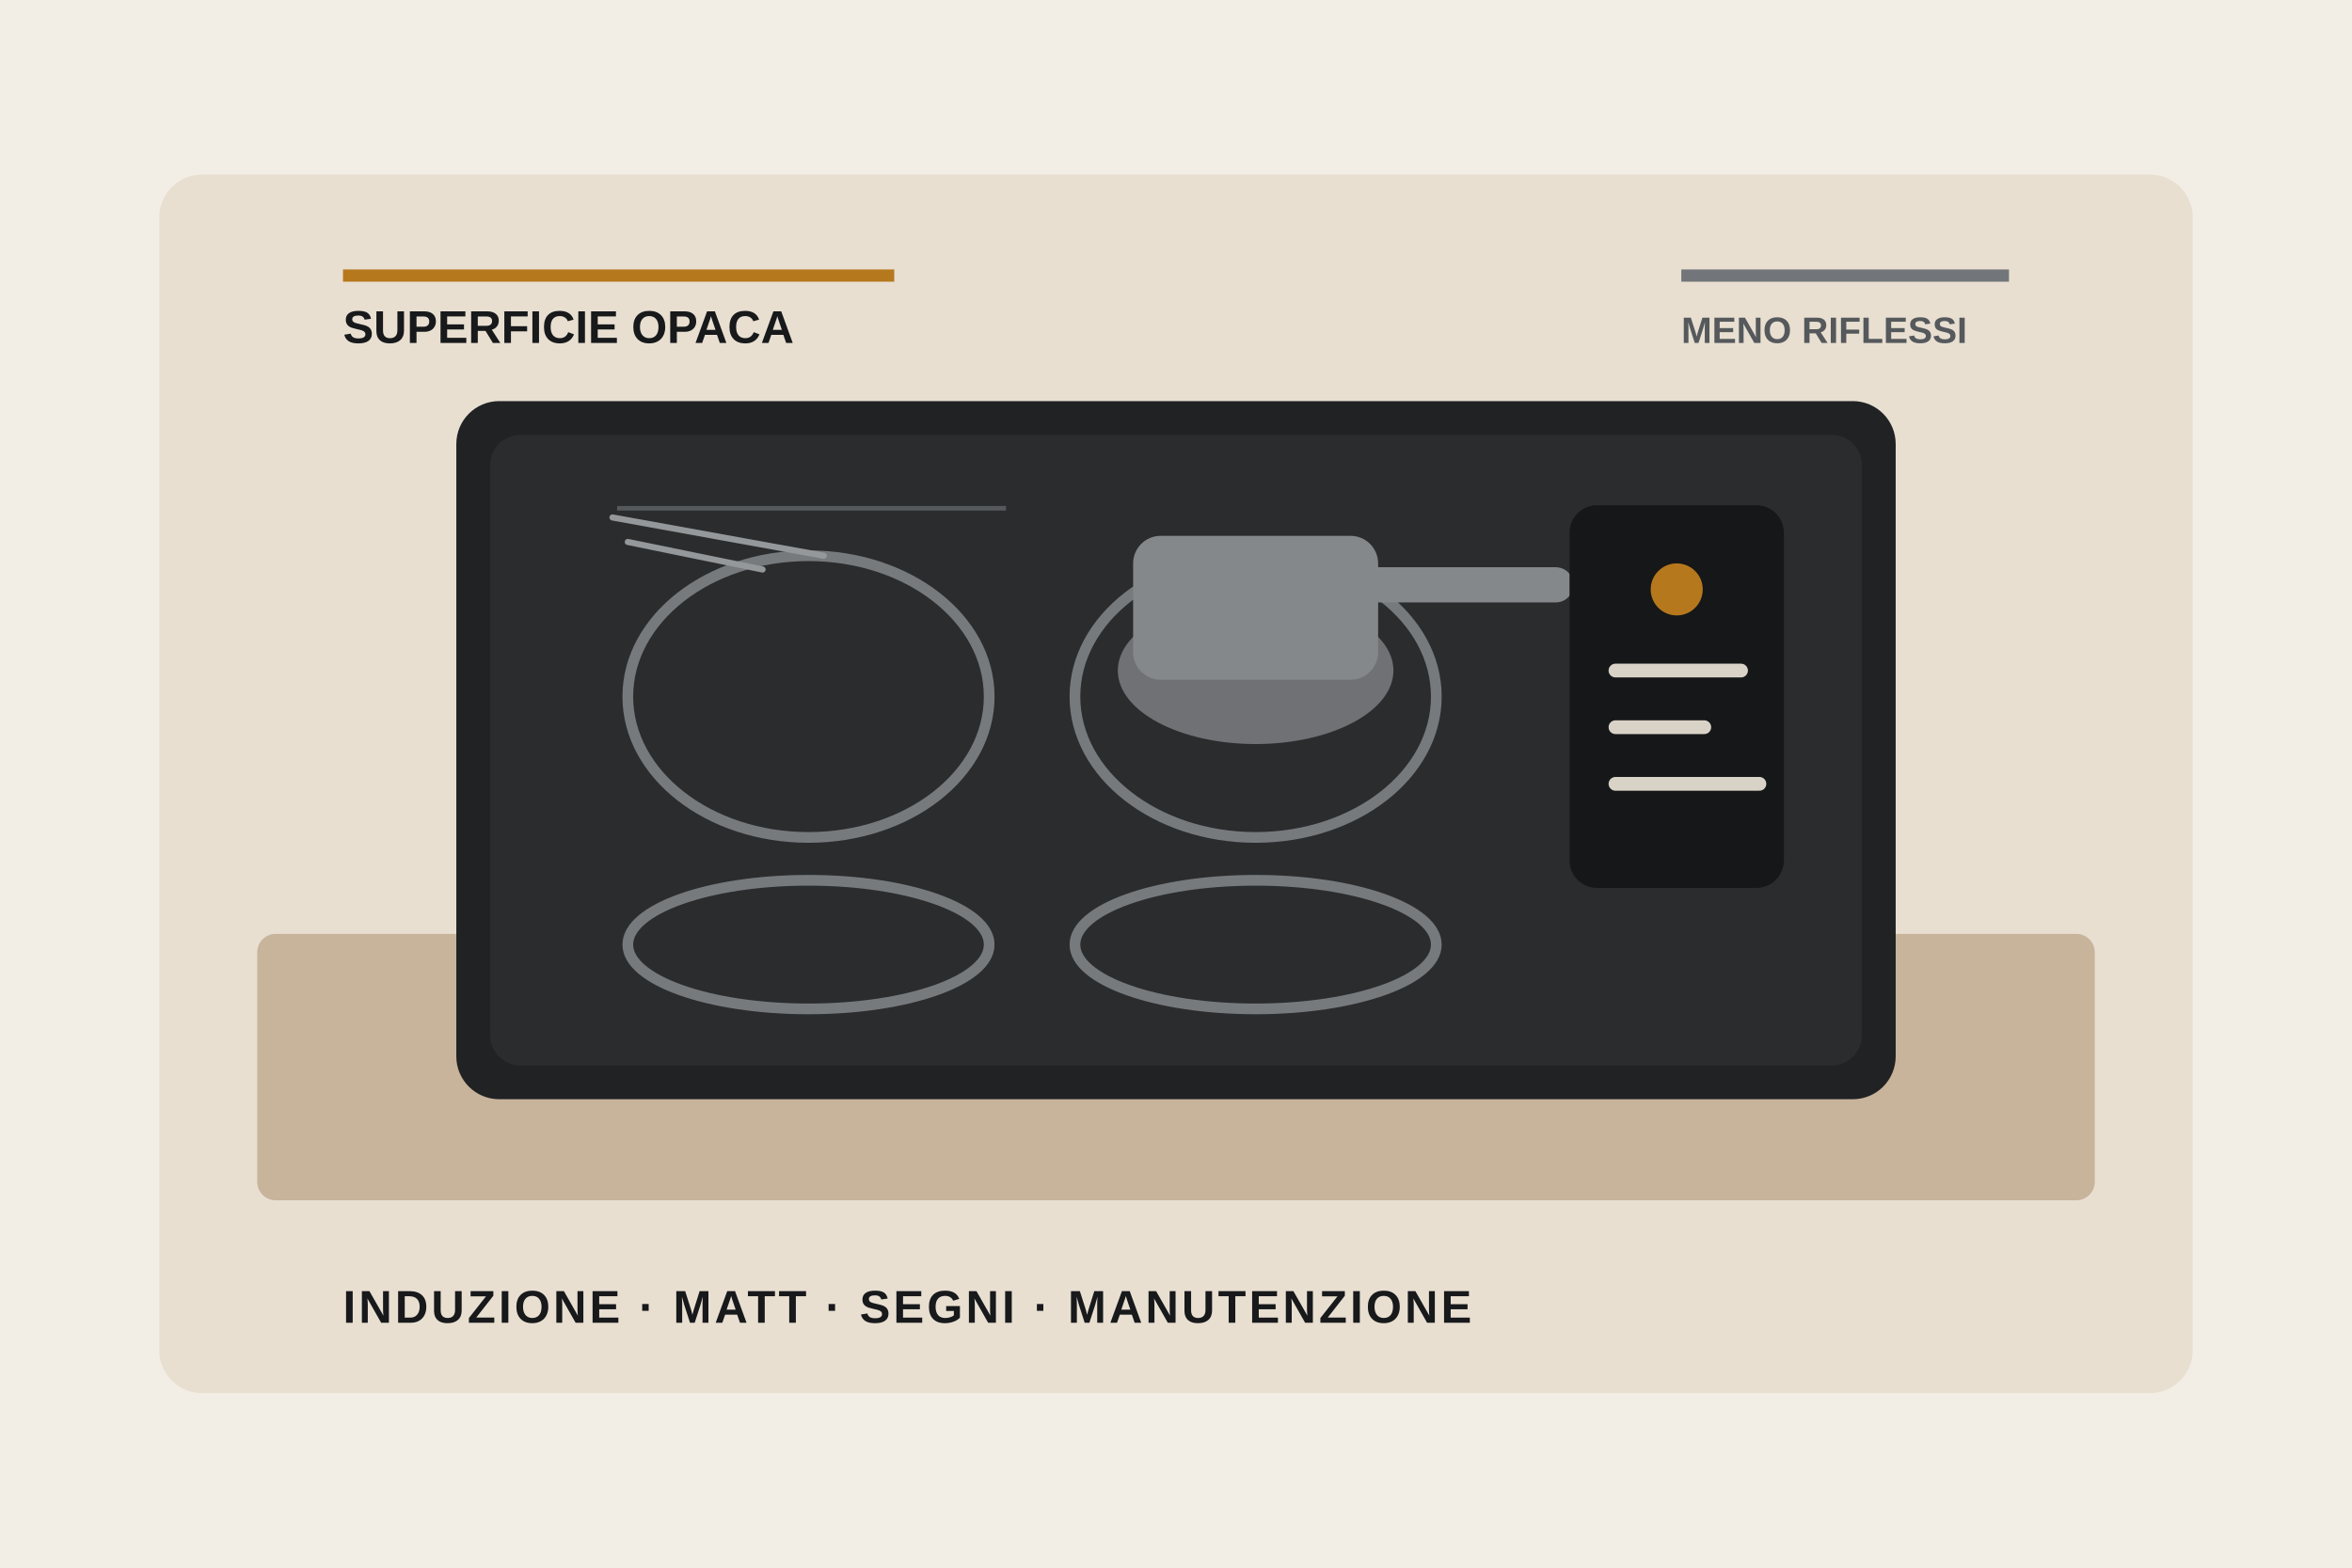
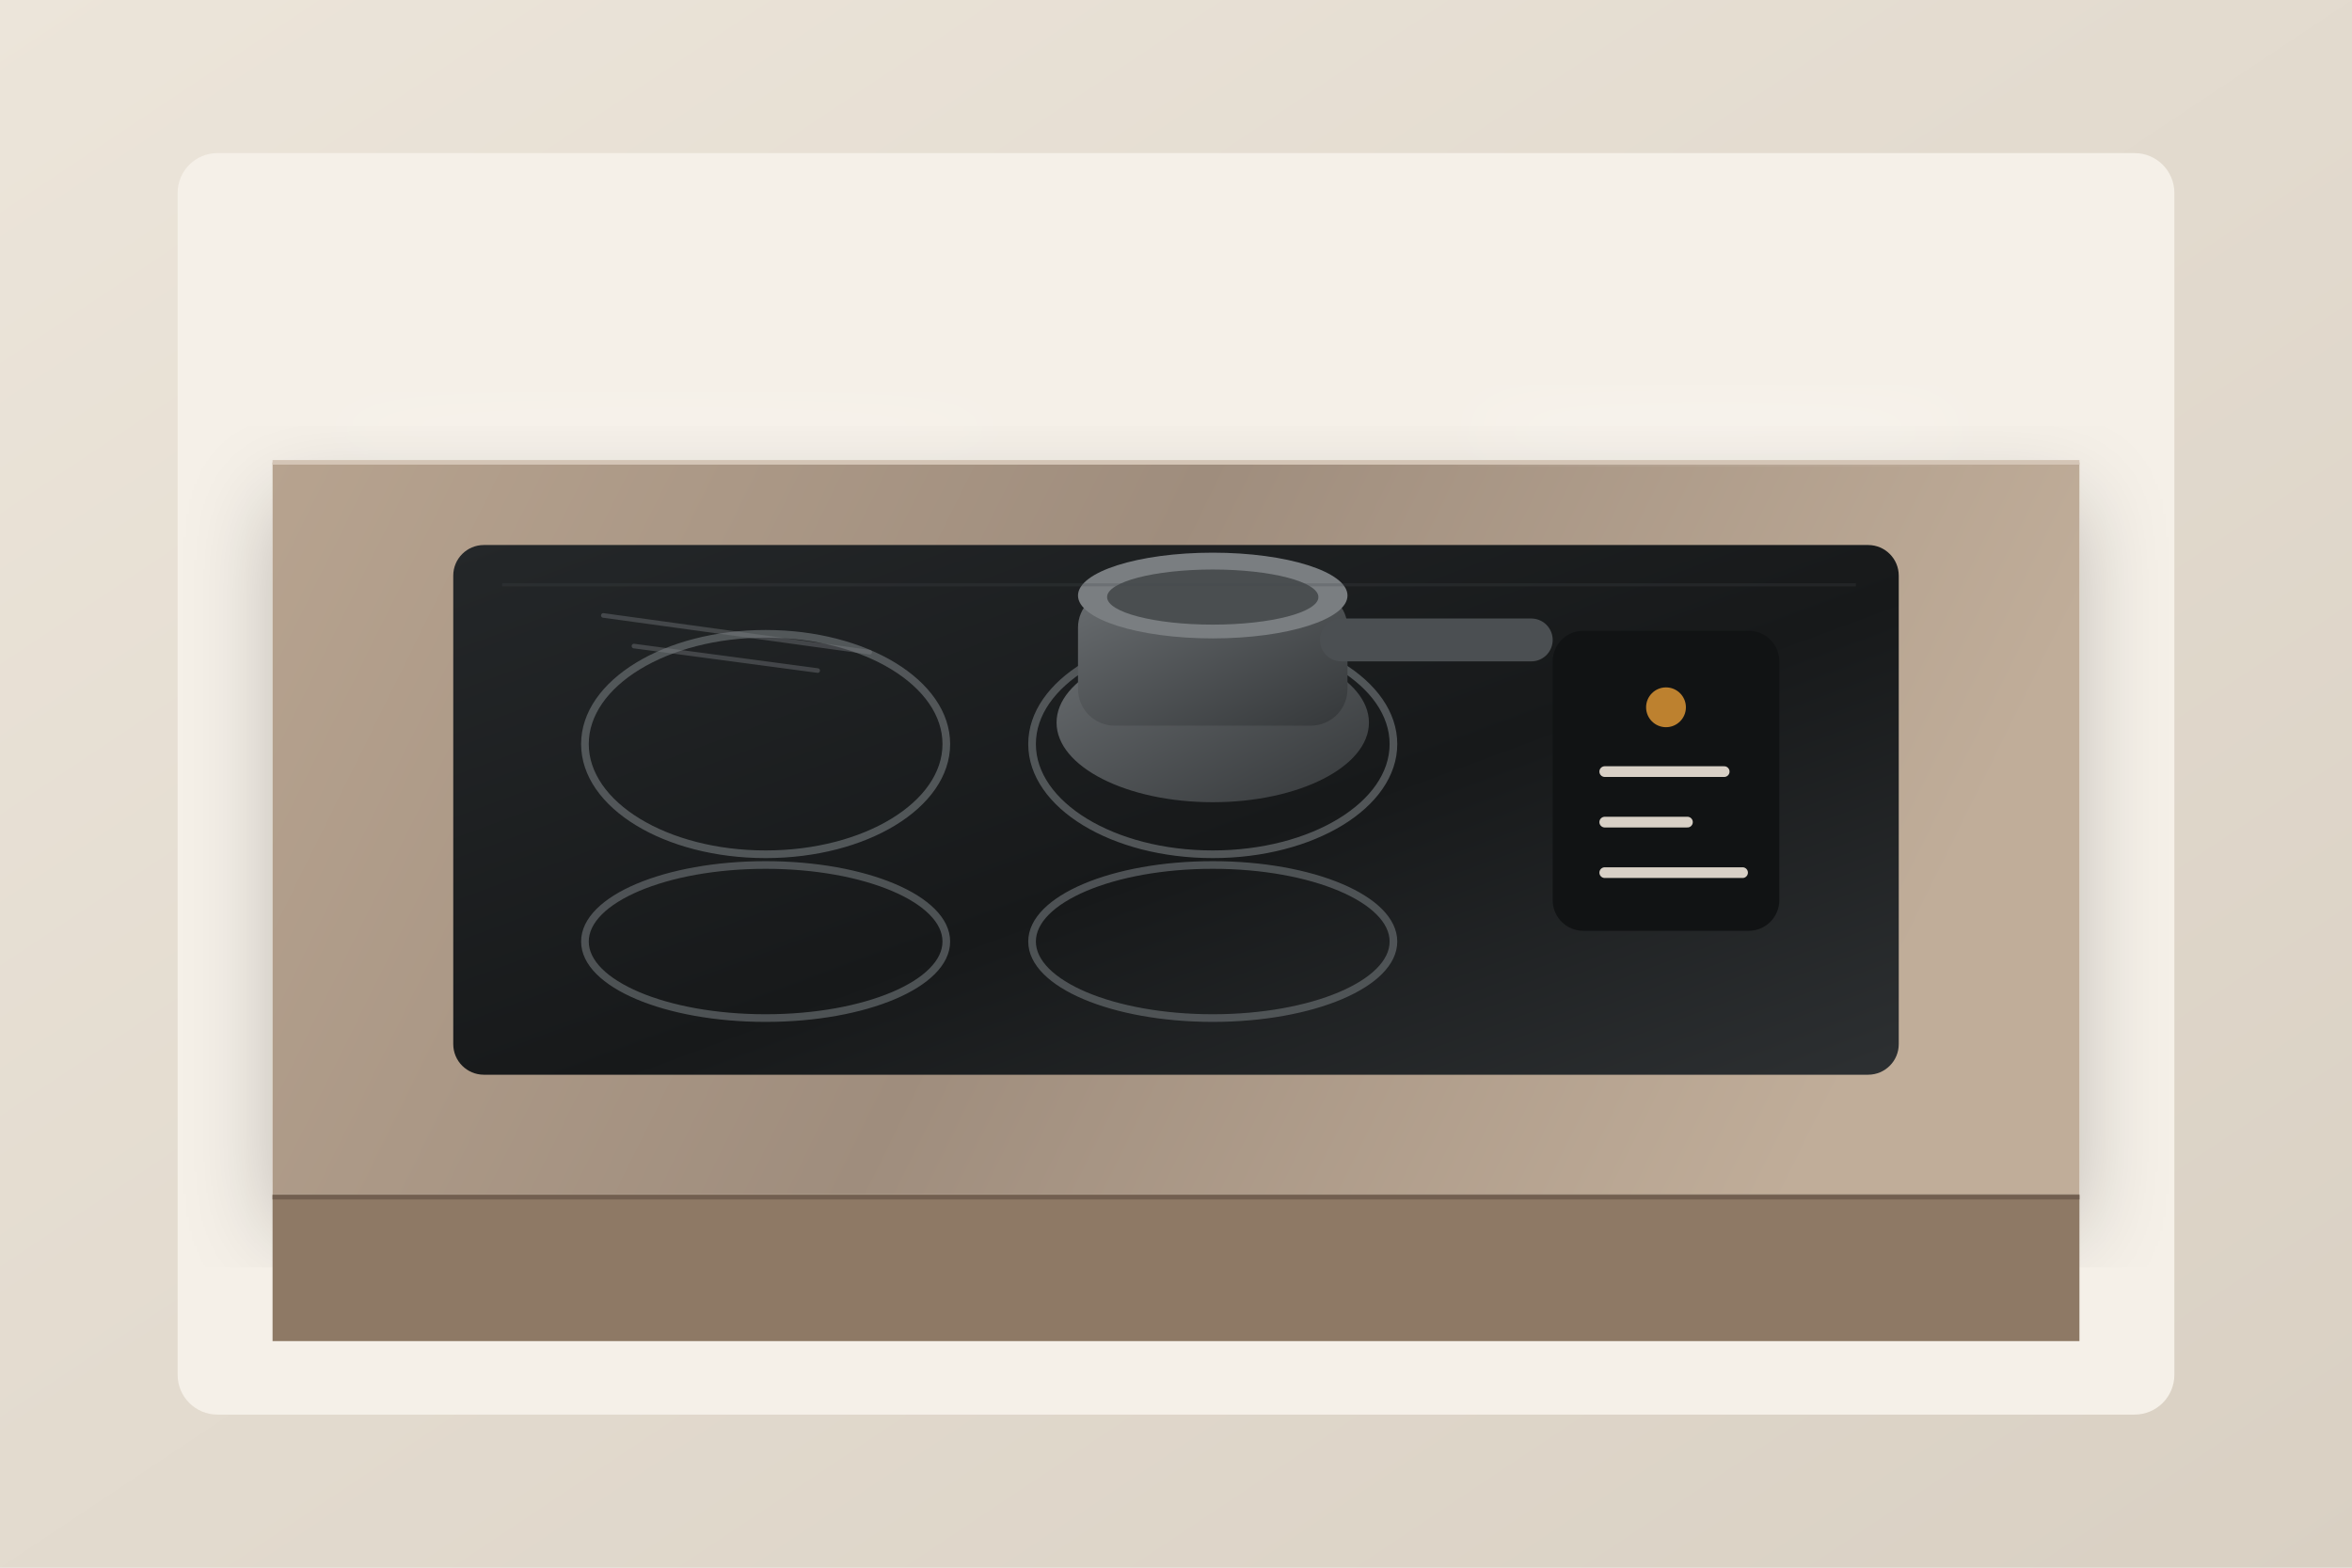
<svg xmlns="http://www.w3.org/2000/svg" viewBox="0 0 1536 1024" role="img" aria-labelledby="t d">
-   <rect width="1536" height="1024" fill="#f2eee5" />
-   <rect x="104" y="114" width="1328" height="796" rx="28" fill="#e8dfd1" />
-   <rect x="168" y="610" width="1200" height="174" rx="12" fill="#c8b39b" />
-   <rect x="298" y="262" width="940" height="456" rx="28" fill="#202224" />
-   <rect x="320" y="284" width="896" height="412" rx="20" fill="#2a2c2e" />
-   <ellipse cx="528" cy="455" rx="118" ry="92" fill="none" stroke="#777a7d" stroke-width="7" />
-   <ellipse cx="820" cy="455" rx="118" ry="92" fill="none" stroke="#777a7d" stroke-width="7" />
-   <ellipse cx="528" cy="617" rx="118" ry="42" fill="none" stroke="#777a7d" stroke-width="7" />
-   <ellipse cx="820" cy="617" rx="118" ry="42" fill="none" stroke="#777a7d" stroke-width="7" />
-   <ellipse cx="820" cy="438" rx="90" ry="48" fill="#6f7174" />
-   <rect x="740" y="350" width="160" height="94" rx="18" fill="#85888a" />
-   <path d="M900 382h116" stroke="#85888a" stroke-width="23" stroke-linecap="round" />
-   <path d="M403 332h254" stroke="#56595c" stroke-width="3" />
-   <path d="M400 338l138 25M410 354l88 18" stroke="#95989a" stroke-width="4" stroke-linecap="round" />
-   <rect x="1025" y="330" width="140" height="250" rx="18" fill="#151718" />
-   <circle cx="1095" cy="385" r="17" fill="#b6781d" />
-   <path d="M1055 438h82M1055 475h58M1055 512h94" stroke="#d9d2c7" stroke-width="9" stroke-linecap="round" />
-   <path d="M224 180h360" stroke="#b6781d" stroke-width="8" />
-   <text x="224" y="224" font-family="Arial,Helvetica,sans-serif" font-size="30" font-weight="700" fill="#17191b">SUPERFICIE OPACA</text>
-   <path d="M1098 180h214" stroke="#72767a" stroke-width="8" />
-   <text x="1098" y="224" font-family="Arial,Helvetica,sans-serif" font-size="24" font-weight="700" fill="#55595c">MENO RIFLESSI</text>
-   <text x="224" y="864" font-family="Arial,Helvetica,sans-serif" font-size="30" font-weight="700" fill="#17191b" letter-spacing="2">INDUZIONE · MATT · SEGNI · MANUTENZIONE</text>
+   <defs>
+     <linearGradient id="bg" x1="0" y1="0" x2="1" y2="1">
+       <stop offset="0" stop-color="#ece5da" />
+       <stop offset="1" stop-color="#d9d0c3" />
+     </linearGradient>
+     <linearGradient id="top" x1="0" y1="0" x2="1" y2=".2">
+       <stop offset="0" stop-color="#b7a38f" />
+       <stop offset=".5" stop-color="#9f8d7d" />
+       <stop offset="1" stop-color="#c0ad99" />
+     </linearGradient>
+     <linearGradient id="hob" x1="0" y1="0" x2="1" y2="1">
+       <stop offset="0" stop-color="#242729" />
+       <stop offset=".55" stop-color="#17191a" />
+       <stop offset="1" stop-color="#2d3032" />
+     </linearGradient>
+     <linearGradient id="pot" x1="0" y1="0" x2="1" y2="1">
+       <stop offset="0" stop-color="#696d70" />
+       <stop offset="1" stop-color="#35383a" />
+     </linearGradient>
+     <filter id="shadow">
+       <feDropShadow dx="0" dy="24" stdDeviation="28" flood-color="#000" flood-opacity=".22" />
+     </filter>
+     <filter id="soft">
+       <feGaussianBlur stdDeviation="18" />
+     </filter>
+   </defs>
+   <rect width="1536" height="1024" fill="url(#bg)" />
+   <rect x="116" y="100" width="1304" height="824" rx="26" fill="#f5f0e8" />
+   <path d="M178 302h1180v478H178z" fill="url(#top)" filter="url(#shadow)" />
+   <path d="M178 780h1180v96H178z" fill="#8e7965" />
+   <rect x="296" y="356" width="944" height="346" rx="20" fill="url(#hob)" />
+   <ellipse cx="500" cy="486" rx="118" ry="72" fill="none" stroke="#5f6467" stroke-width="5" opacity=".8" />
+   <ellipse cx="792" cy="486" rx="118" ry="72" fill="none" stroke="#5f6467" stroke-width="5" opacity=".8" />
+   <ellipse cx="500" cy="615" rx="118" ry="50" fill="none" stroke="#5f6467" stroke-width="5" opacity=".75" />
+   <ellipse cx="792" cy="615" rx="118" ry="50" fill="none" stroke="#5f6467" stroke-width="5" opacity=".75" />
+   <ellipse cx="792" cy="472" rx="102" ry="52" fill="url(#pot)" />
+   <rect x="704" y="386" width="176" height="88" rx="24" fill="url(#pot)" />
+   <path d="M876 418h124" stroke="#4b4f52" stroke-width="28" stroke-linecap="round" />
+   <ellipse cx="792" cy="389" rx="88" ry="28" fill="#7a7e81" />
+   <ellipse cx="792" cy="390" rx="69" ry="18" fill="#4a4e50" />
+   <rect x="1014" y="412" width="148" height="196" rx="20" fill="#111314" />
+   <circle cx="1088" cy="462" r="13" fill="#bd812f" />
+   <path d="M1048 504h78M1048 537h54M1048 570h90" stroke="#d8d0c6" stroke-width="7" stroke-linecap="round" />
+   <path d="M394 402l174 24M414 422l120 16" stroke="#7d8285" stroke-width="3" stroke-linecap="round" opacity=".38" />
+   <path d="M328 382h884" stroke="#45494b" stroke-width="2" opacity=".25" />
+   <ellipse cx="1120" cy="278" rx="160" ry="22" fill="#fff" opacity=".18" filter="url(#soft)" />
+   <ellipse cx="434" cy="278" rx="220" ry="18" fill="#fff" opacity=".13" filter="url(#soft)" />
+   <path d="M178 302h1180" stroke="#d4c5b6" stroke-width="3" />
+   <path d="M178 782h1180" stroke="#725f50" stroke-width="3" />
</svg>
